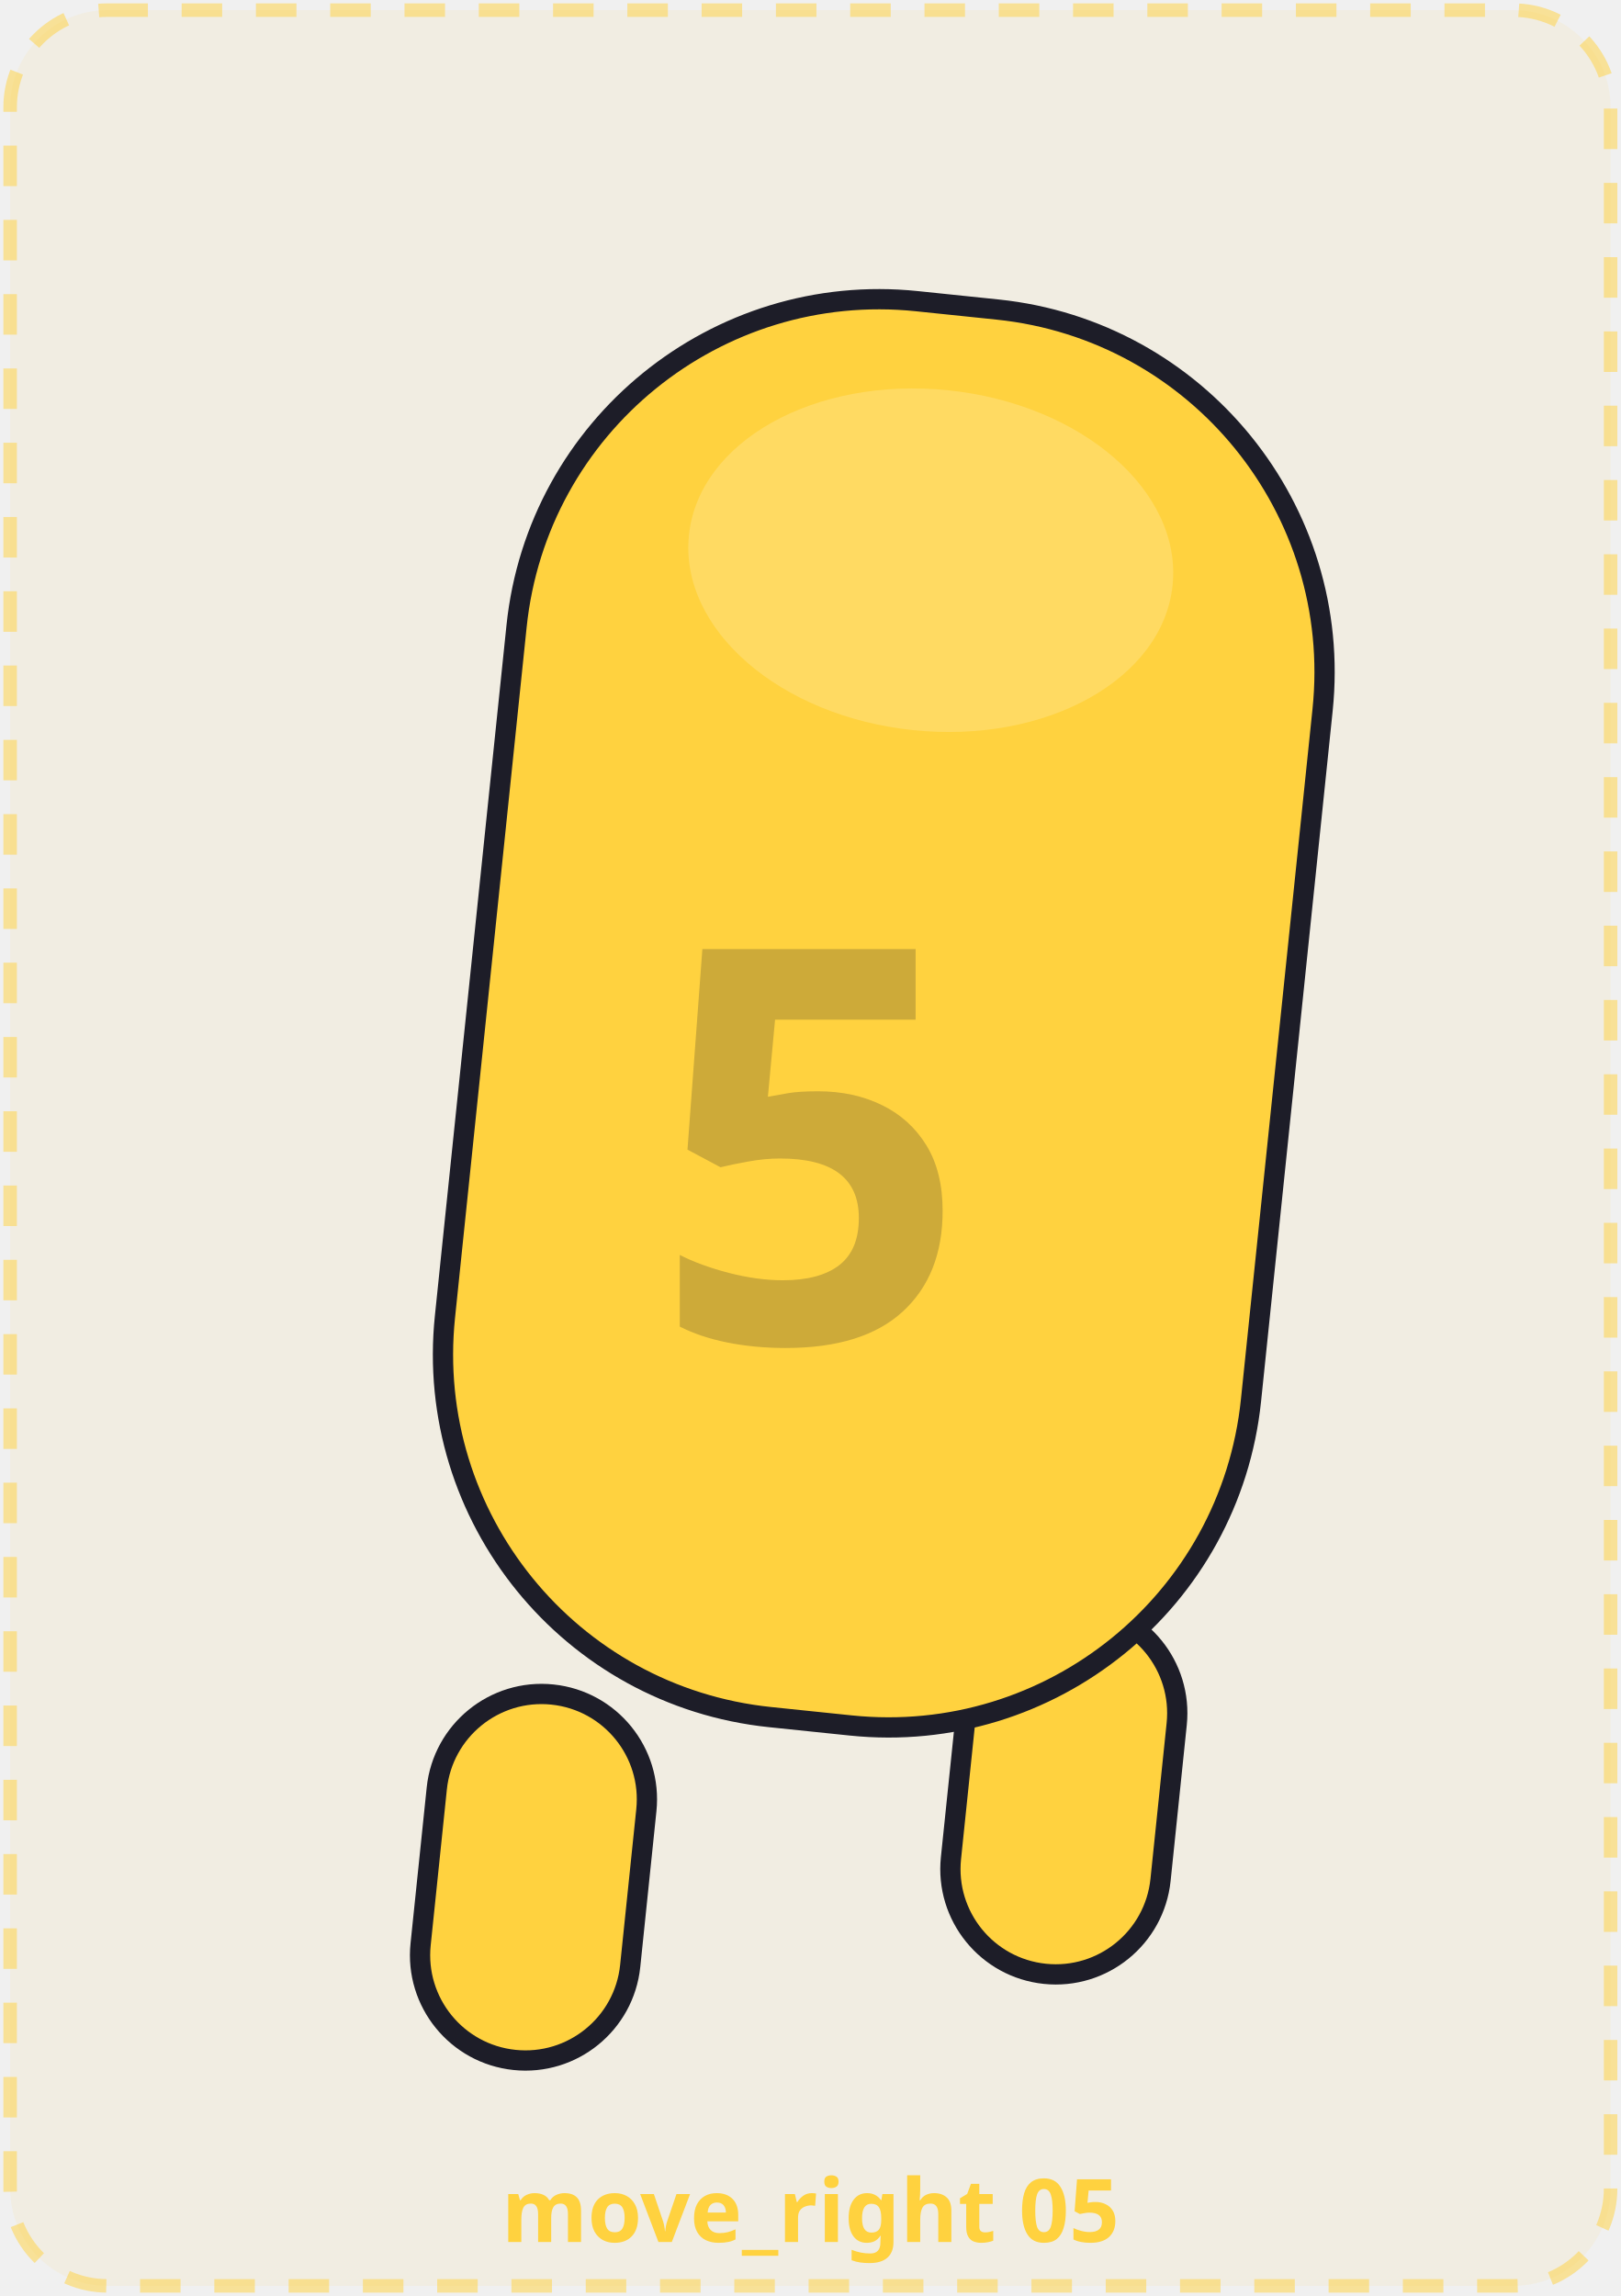
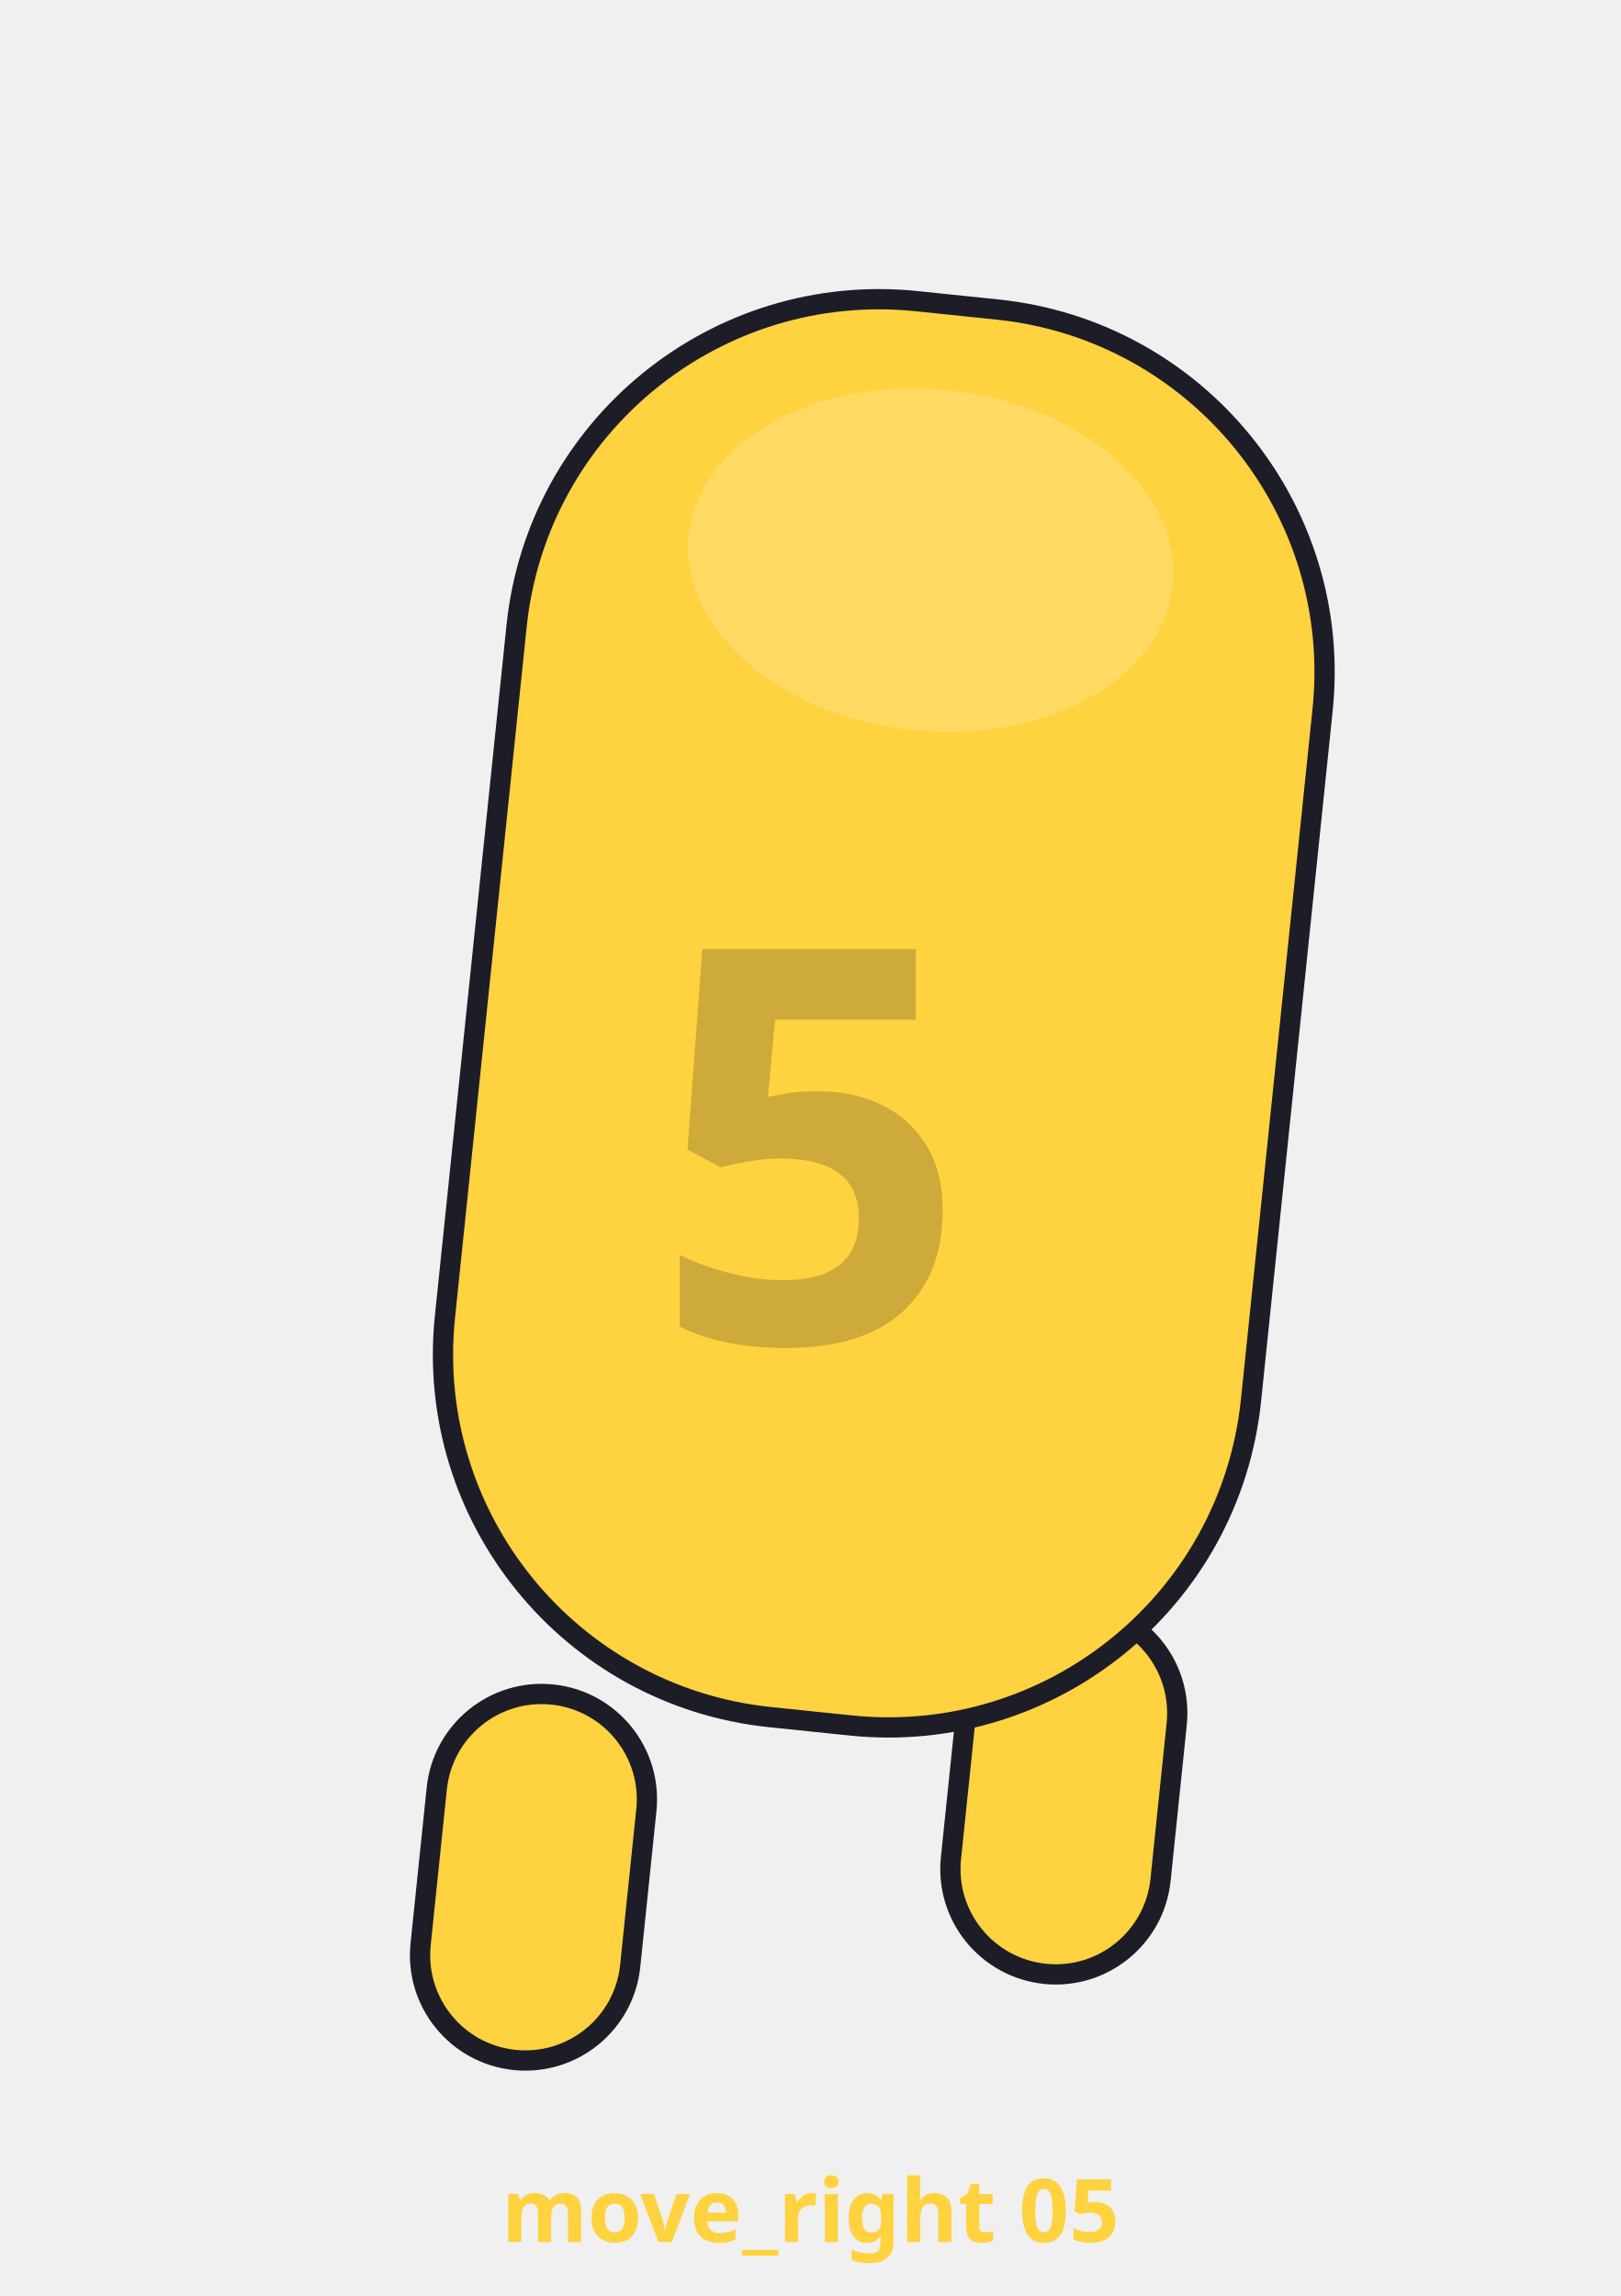
<svg xmlns="http://www.w3.org/2000/svg" width="240" height="340" viewBox="0 0 240 340">
-   <rect x="1.5" y="1.5" width="237" height="337" rx="14.4" fill="#ffd23f" fill-opacity="0.08" stroke="#ffd23f" stroke-opacity="0.5" stroke-width="2" stroke-dasharray="6 5" />
  <g transform="rotate(5.92 120 254.8943)">
    <rect x="66" y="254.894" width="31.2" height="54.4" rx="15.6" fill="#ffd23f" stroke="#1d1d28" stroke-width="3" />
    <rect x="142.8" y="234.11" width="31.2" height="54.4" rx="15.6" fill="#ffd23f" stroke="#1d1d28" stroke-width="3" />
    <rect x="60" y="44.094" width="120" height="210.8" rx="54" fill="#ffd23f" stroke="#1d1d28" stroke-width="3" />
    <ellipse cx="120" cy="82.038" rx="36" ry="25.296" fill="#ffffff" fill-opacity="0.18" />
  </g>
  <text x="120" y="170" font-family="system-ui, sans-serif" font-weight="900" font-size="81.6" fill="#1d1d28" fill-opacity="0.22" text-anchor="middle" dominant-baseline="middle">5</text>
  <text x="120" y="332" font-family="system-ui, sans-serif" font-weight="700" font-size="13" fill="#ffd23f" text-anchor="middle">move_right 05</text>
</svg>
